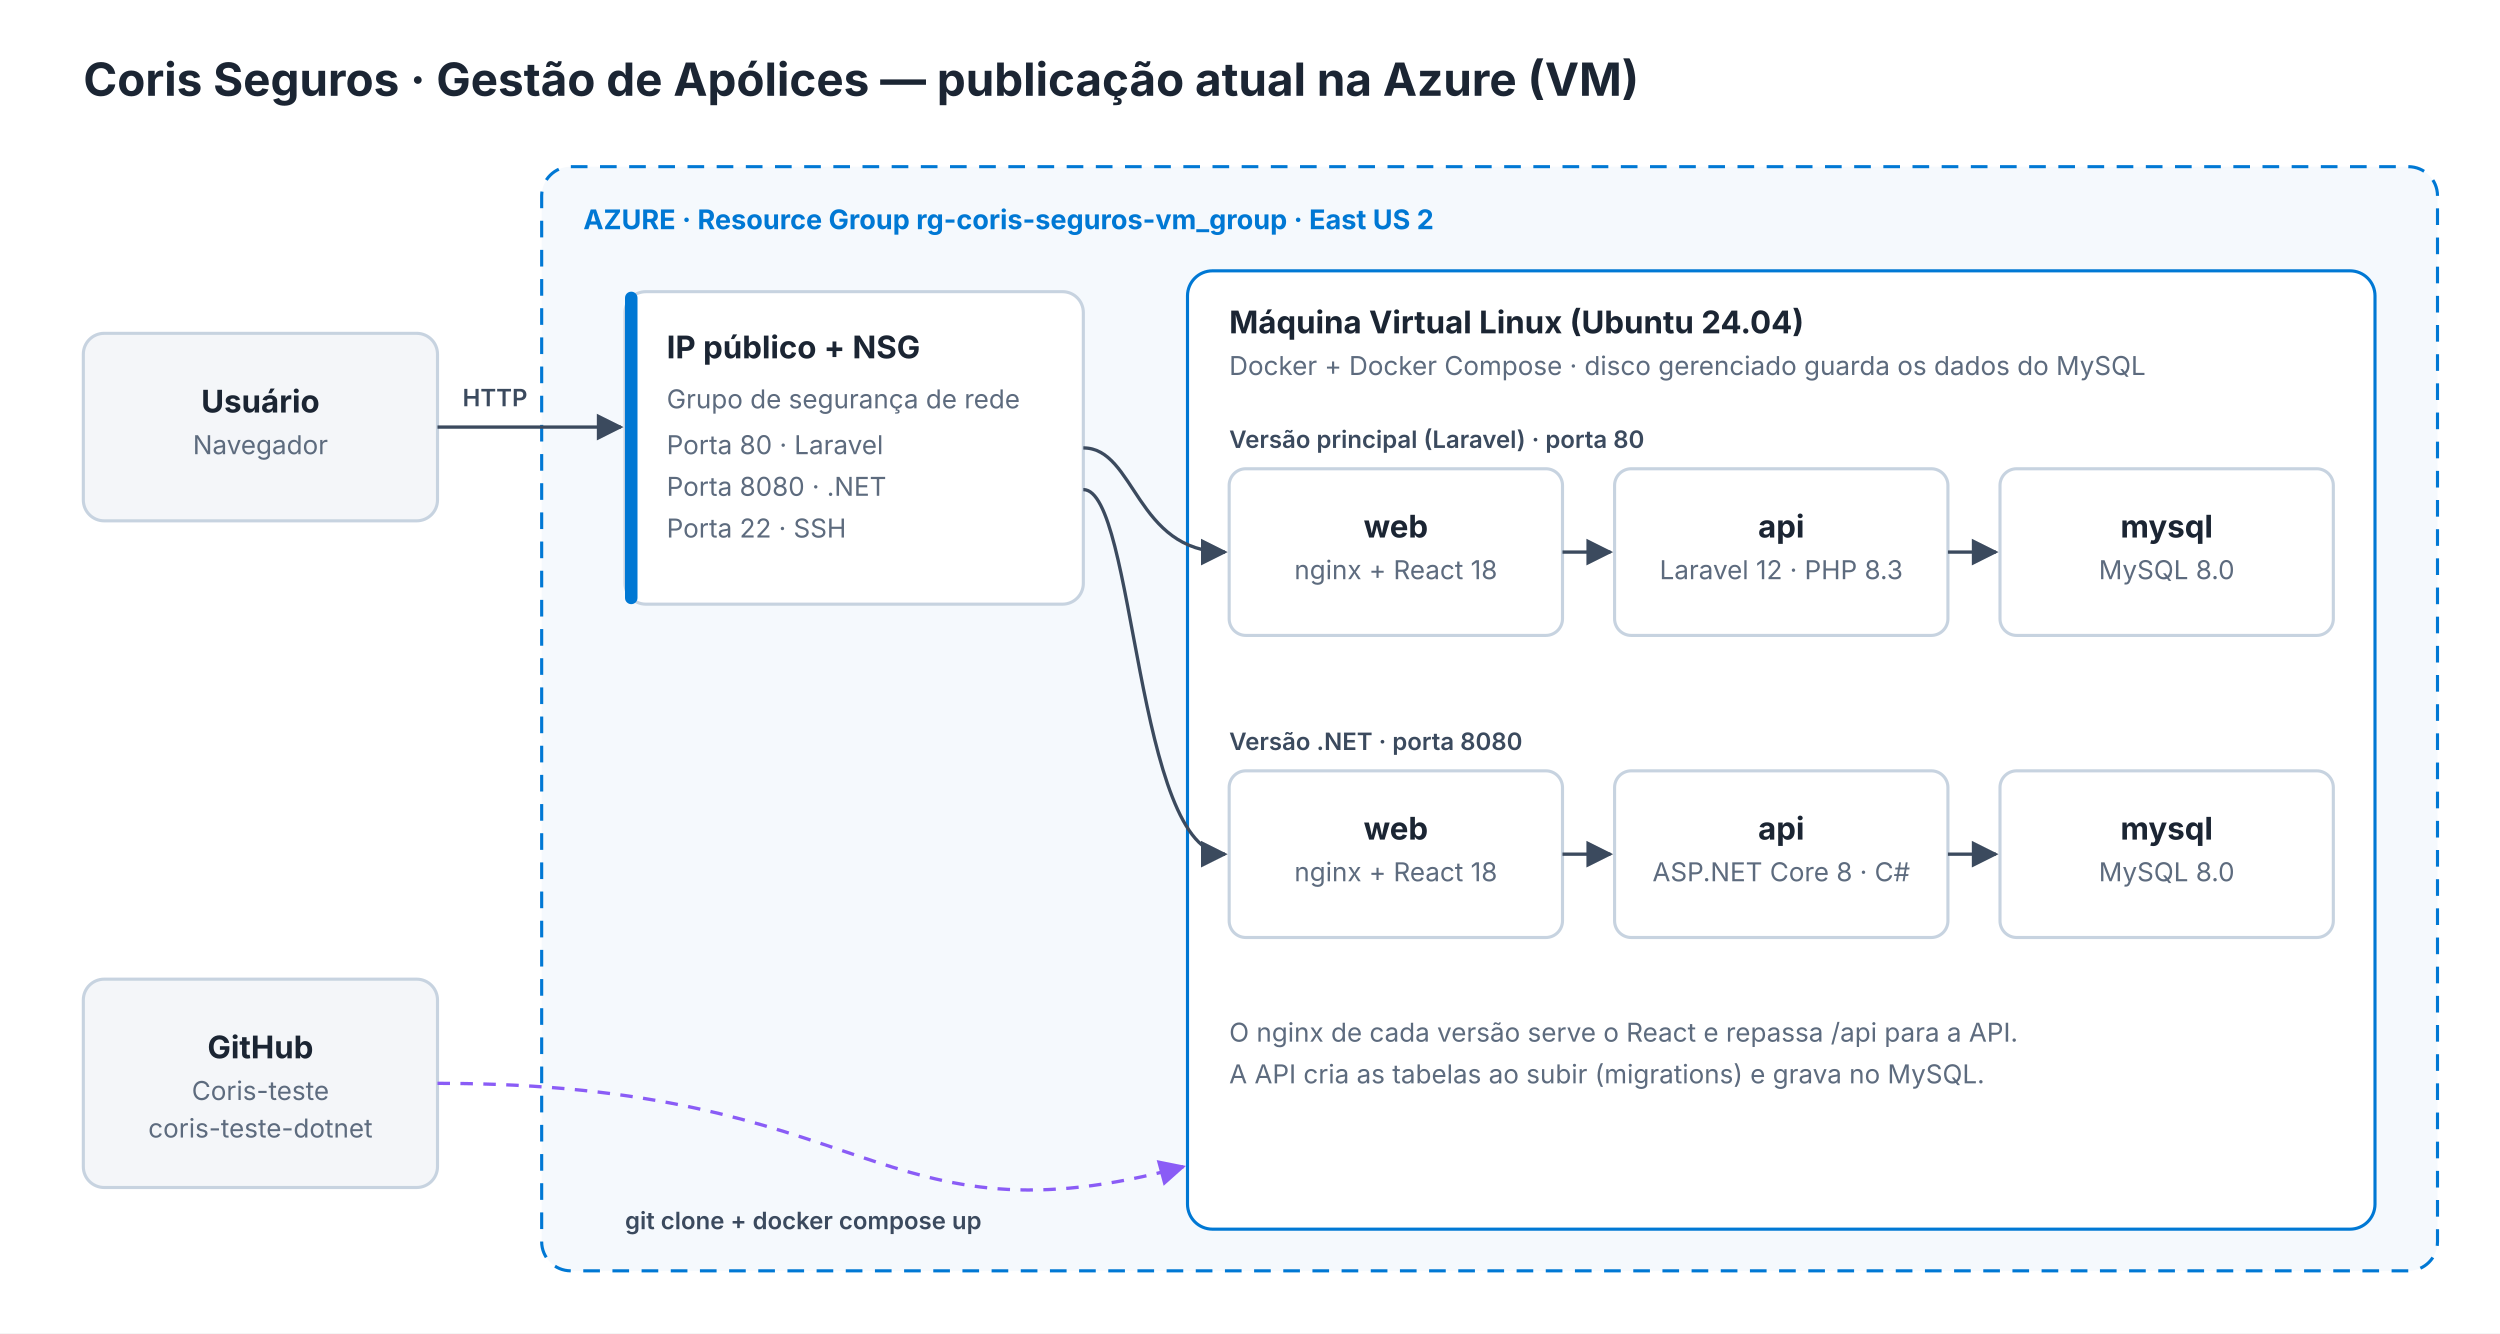
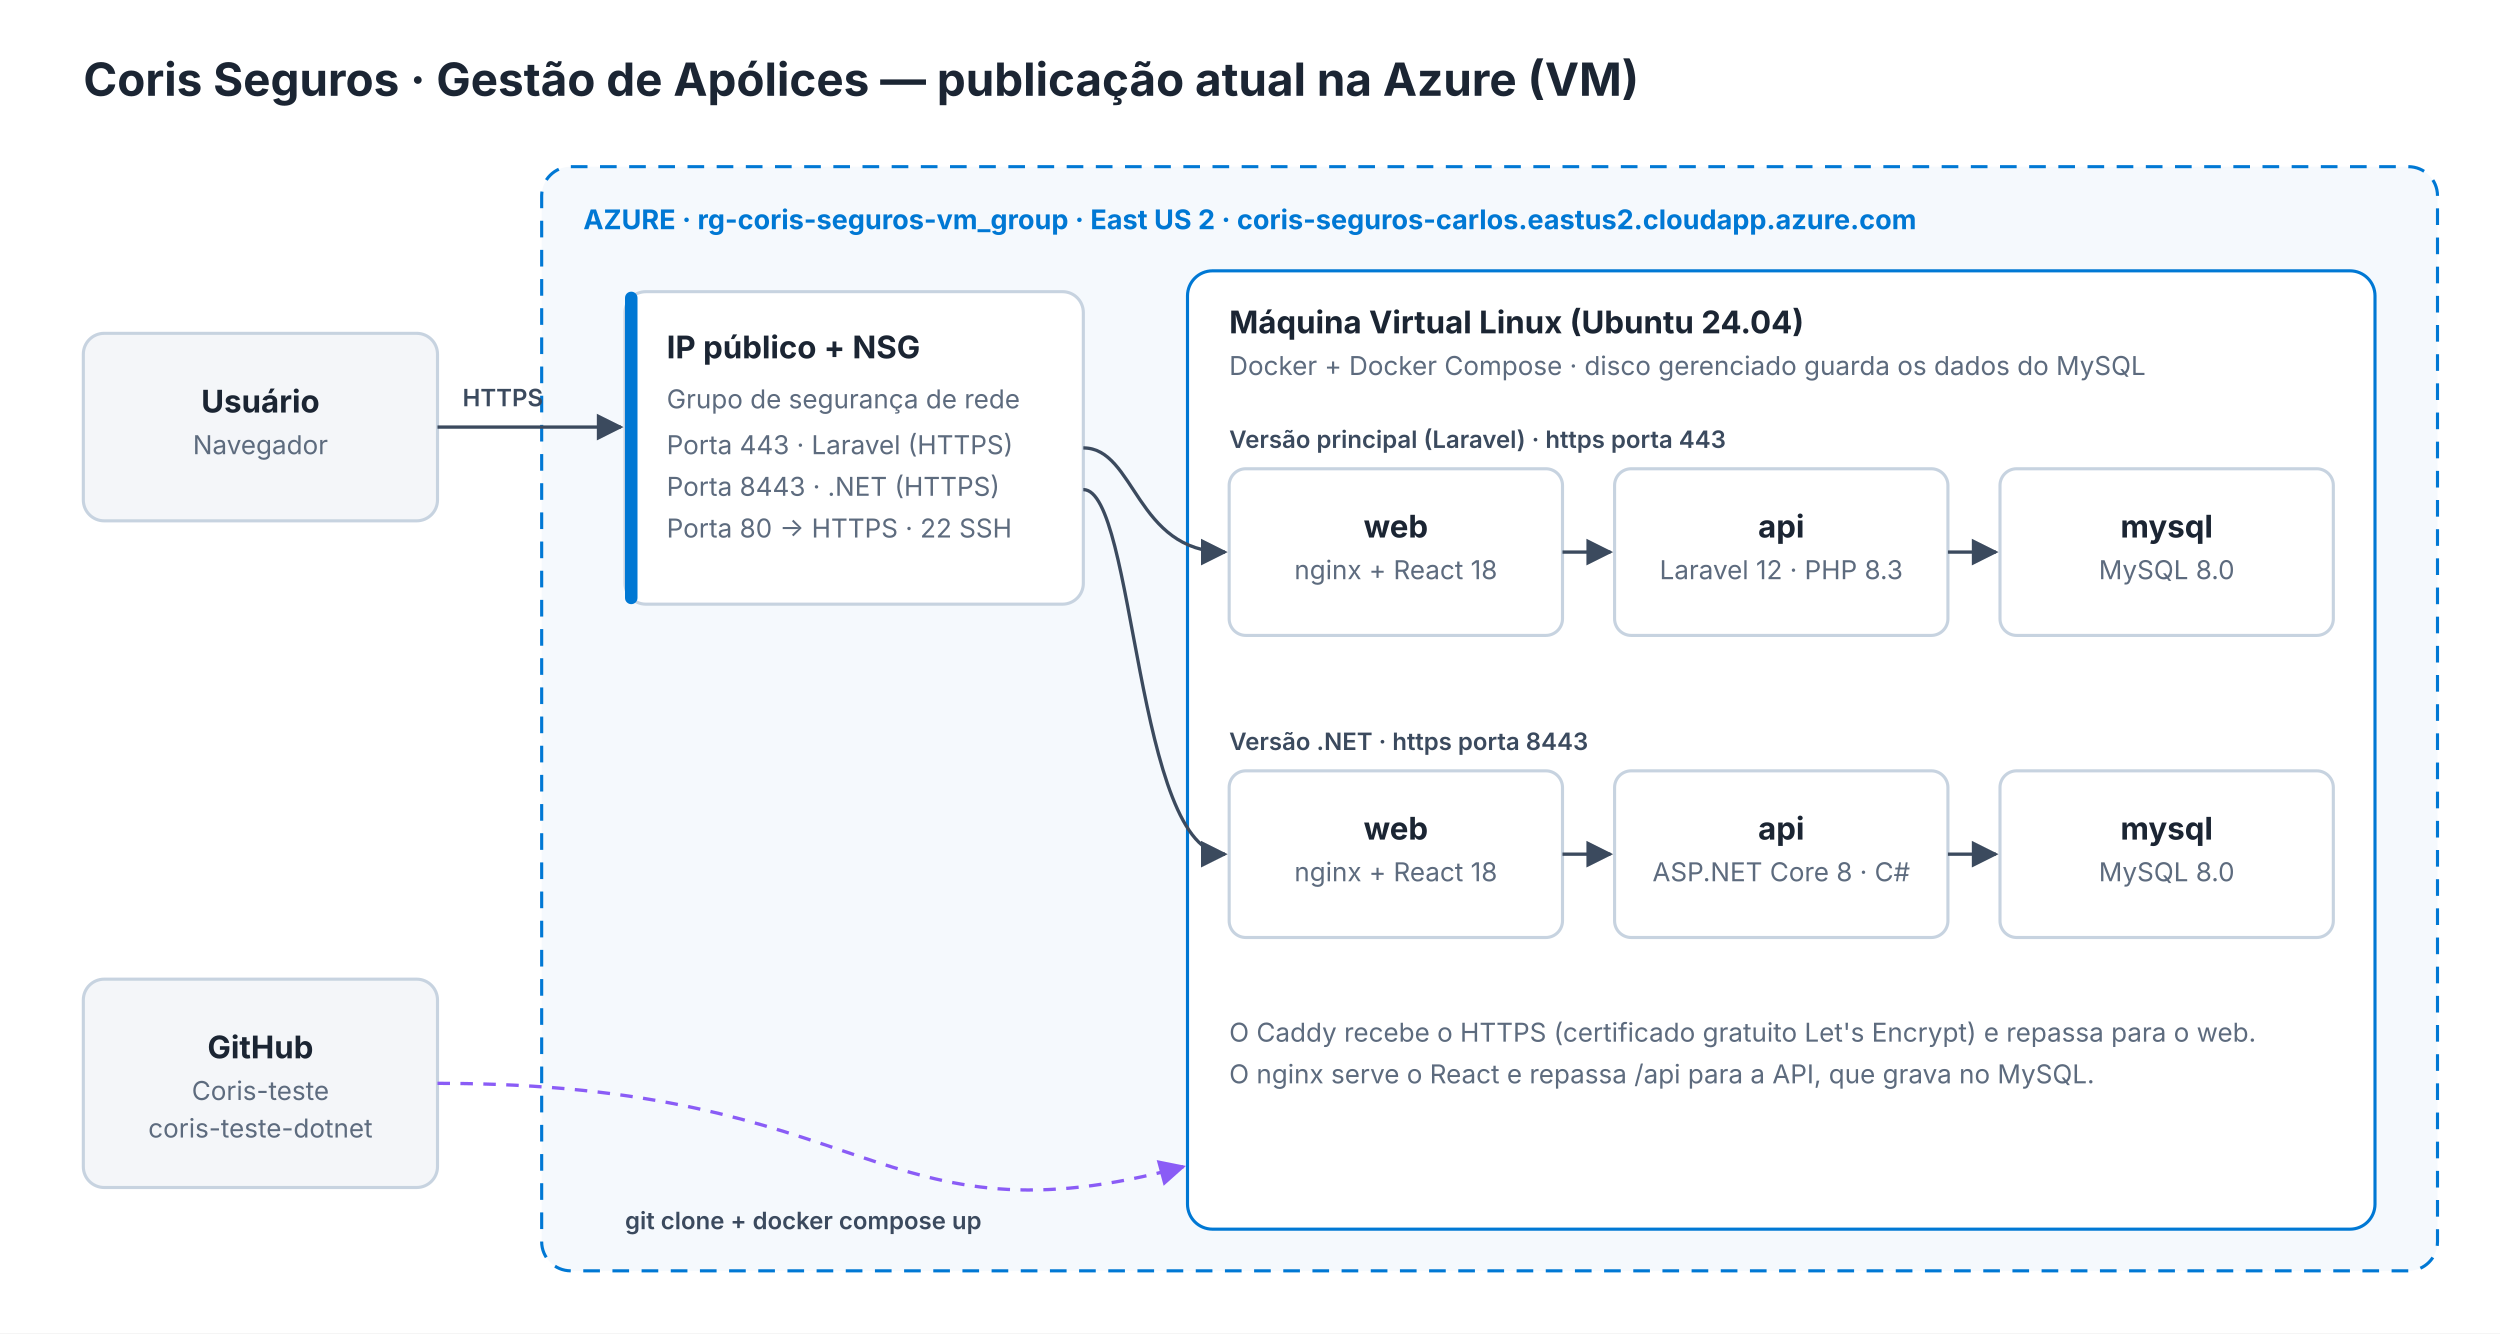
<svg xmlns="http://www.w3.org/2000/svg" viewBox="0 0 1200 640" width="1200" height="640" font-family="Segoe UI, Inter, Helvetica, Arial, sans-serif">
  <defs>
    <marker id="seta" viewBox="0 0 10 10" refX="9" refY="5" markerWidth="8" markerHeight="8" orient="auto-start-reverse">
      <path d="M0,0 L10,5 L0,10 z" fill="#3b4a5e" />
    </marker>
    <marker id="seta-deploy" viewBox="0 0 10 10" refX="9" refY="5" markerWidth="8" markerHeight="8" orient="auto-start-reverse">
      <path d="M0,0 L10,5 L0,10 z" fill="#8a5cf6" />
    </marker>
    <style>
      .caixa { fill: #ffffff; stroke: #c7d3e0; stroke-width: 1.5; }
      .externo { fill: #f4f6f9; stroke: #c7d3e0; stroke-width: 1.5; }
      .faixa { fill: #0078d4; }
      .titulo { font-size: 15px; font-weight: 700; fill: #1b2533; }
      .sub { font-size: 12.5px; fill: #5d6b7e; }
      .rotulo { font-size: 11.5px; fill: #3b4a5e; font-weight: 600; }
      .linha { stroke: #3b4a5e; stroke-width: 1.6; fill: none; marker-end: url(#seta); }
      .deploy { stroke: #8a5cf6; stroke-width: 1.6; stroke-dasharray: 6 5; fill: none; marker-end: url(#seta-deploy); }
    </style>
  </defs>
  <rect width="1200" height="640" fill="#ffffff" />
  <text x="40" y="46" font-size="22" font-weight="700" fill="#1b2533">Coris Seguros · Gestão de Apólices — publicação atual na Azure (VM)</text>
  <rect x="260" y="80" width="910" height="530" rx="14" fill="#f5f9fd" stroke="#0078d4" stroke-width="1.5" stroke-dasharray="8 6" />
-   <text x="280" y="110" font-size="13" font-weight="700" fill="#0078d4">AZURE · Resource Group rg-coris-seguros-vm_group · East US 2</text>
+   <text x="280" y="110" font-size="13" font-weight="700" fill="#0078d4">AZURE · rg-coris-seguros-vm_group · East US 2 · coris-seguros-carlos.eastus2.cloudapp.azure.com</text>
  <rect class="externo" x="40" y="160" width="170" height="90" rx="10" />
  <text class="titulo" x="125" y="198" text-anchor="middle">Usuário</text>
  <text class="sub" x="125" y="218" text-anchor="middle">Navegador</text>
  <rect class="externo" x="40" y="470" width="170" height="100" rx="10" />
  <text class="titulo" x="125" y="508" text-anchor="middle">GitHub</text>
  <text class="sub" x="125" y="528" text-anchor="middle">Coris-teste</text>
  <text class="sub" x="125" y="546" text-anchor="middle">coris-teste-dotnet</text>
  <rect class="caixa" x="300" y="140" width="220" height="150" rx="10" />
  <rect class="faixa" x="300" y="140" width="6" height="150" rx="3" />
  <text class="titulo" x="320" y="172">IP público + NSG</text>
  <text class="sub" x="320" y="196">Grupo de segurança de rede</text>
-   <text class="sub" x="320" y="218">Porta 80 · Laravel</text>
-   <text class="sub" x="320" y="238">Porta 8080 · .NET</text>
-   <text class="sub" x="320" y="258">Porta 22 · SSH</text>
+   <text class="sub" x="320" y="218">Porta 443 · Laravel (HTTPS)</text>
+   <text class="sub" x="320" y="238">Porta 8443 · .NET (HTTPS)</text>
+   <text class="sub" x="320" y="258">Porta 80 → HTTPS · 22 SSH</text>
  <rect x="570" y="130" width="570" height="460" rx="12" fill="#ffffff" stroke="#0078d4" stroke-width="1.5" />
  <text class="titulo" x="590" y="160">Máquina Virtual Linux (Ubuntu 24.04)</text>
  <text class="sub" x="590" y="180">Docker + Docker Compose · disco gerenciado guarda os dados do MySQL</text>
-   <text class="rotulo" x="590" y="215">Versão principal (Laravel) · porta 80</text>
+   <text class="rotulo" x="590" y="215">Versão principal (Laravel) · https porta 443</text>
  <rect class="caixa" x="590" y="225" width="160" height="80" rx="8" />
  <text class="titulo" x="670" y="258" text-anchor="middle">web</text>
  <text class="sub" x="670" y="278" text-anchor="middle">nginx + React 18</text>
  <rect class="caixa" x="775" y="225" width="160" height="80" rx="8" />
  <text class="titulo" x="855" y="258" text-anchor="middle">api</text>
  <text class="sub" x="855" y="278" text-anchor="middle">Laravel 12 · PHP 8.3</text>
  <rect class="caixa" x="960" y="225" width="160" height="80" rx="8" />
  <text class="titulo" x="1040" y="258" text-anchor="middle">mysql</text>
  <text class="sub" x="1040" y="278" text-anchor="middle">MySQL 8.0</text>
  <path class="linha" d="M750,265 L773,265" />
  <path class="linha" d="M935,265 L958,265" />
-   <text class="rotulo" x="590" y="360">Versão .NET · porta 8080</text>
+   <text class="rotulo" x="590" y="360">Versão .NET · https porta 8443</text>
  <rect class="caixa" x="590" y="370" width="160" height="80" rx="8" />
  <text class="titulo" x="670" y="403" text-anchor="middle">web</text>
  <text class="sub" x="670" y="423" text-anchor="middle">nginx + React 18</text>
  <rect class="caixa" x="775" y="370" width="160" height="80" rx="8" />
  <text class="titulo" x="855" y="403" text-anchor="middle">api</text>
  <text class="sub" x="855" y="423" text-anchor="middle">ASP.NET Core 8 · C#</text>
  <rect class="caixa" x="960" y="370" width="160" height="80" rx="8" />
  <text class="titulo" x="1040" y="403" text-anchor="middle">mysql</text>
  <text class="sub" x="1040" y="423" text-anchor="middle">MySQL 8.0</text>
  <path class="linha" d="M750,410 L773,410" />
  <path class="linha" d="M935,410 L958,410" />
-   <text class="sub" x="590" y="500">O nginx de cada versão serve o React e repassa /api para a API.</text>
-   <text class="sub" x="590" y="520">A API cria as tabelas ao subir (migrations) e grava no MySQL.</text>
+   <text class="sub" x="590" y="500">O Caddy recebe o HTTPS (certificado gratuito Let's Encrypt) e repassa para o web.</text>
+   <text class="sub" x="590" y="520">O nginx serve o React e repassa /api para a API, que grava no MySQL.</text>
  <path class="linha" d="M210,205 L298,205" />
-   <text class="rotulo" x="222" y="195">HTTP</text>
+   <text class="rotulo" x="222" y="195">HTTPS</text>
  <path class="linha" d="M520,215 C545,215 545,265 588,265" />
  <path class="linha" d="M520,235 C545,235 545,410 588,410" />
  <path class="deploy" d="M210,520 C420,520 420,600 568,560" />
  <text class="rotulo" x="300" y="590" fill="#8a5cf6">git clone + docker compose up</text>
</svg>
